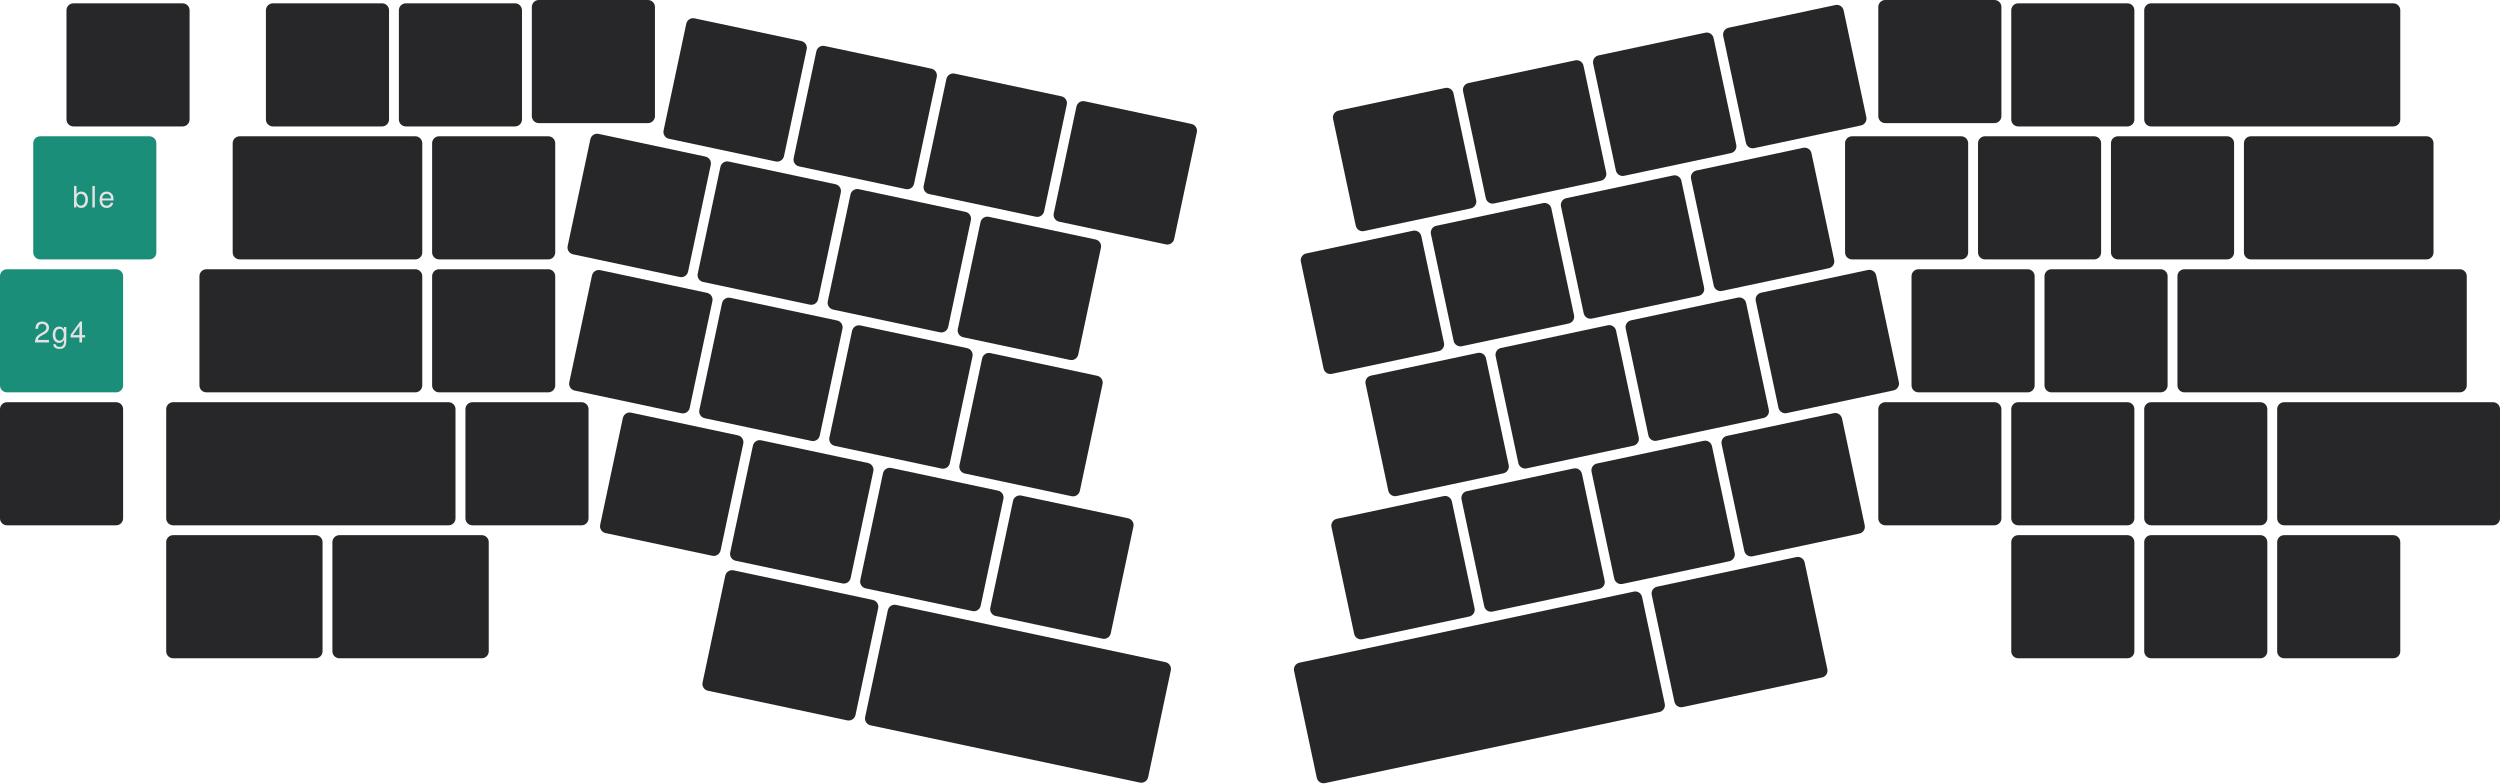
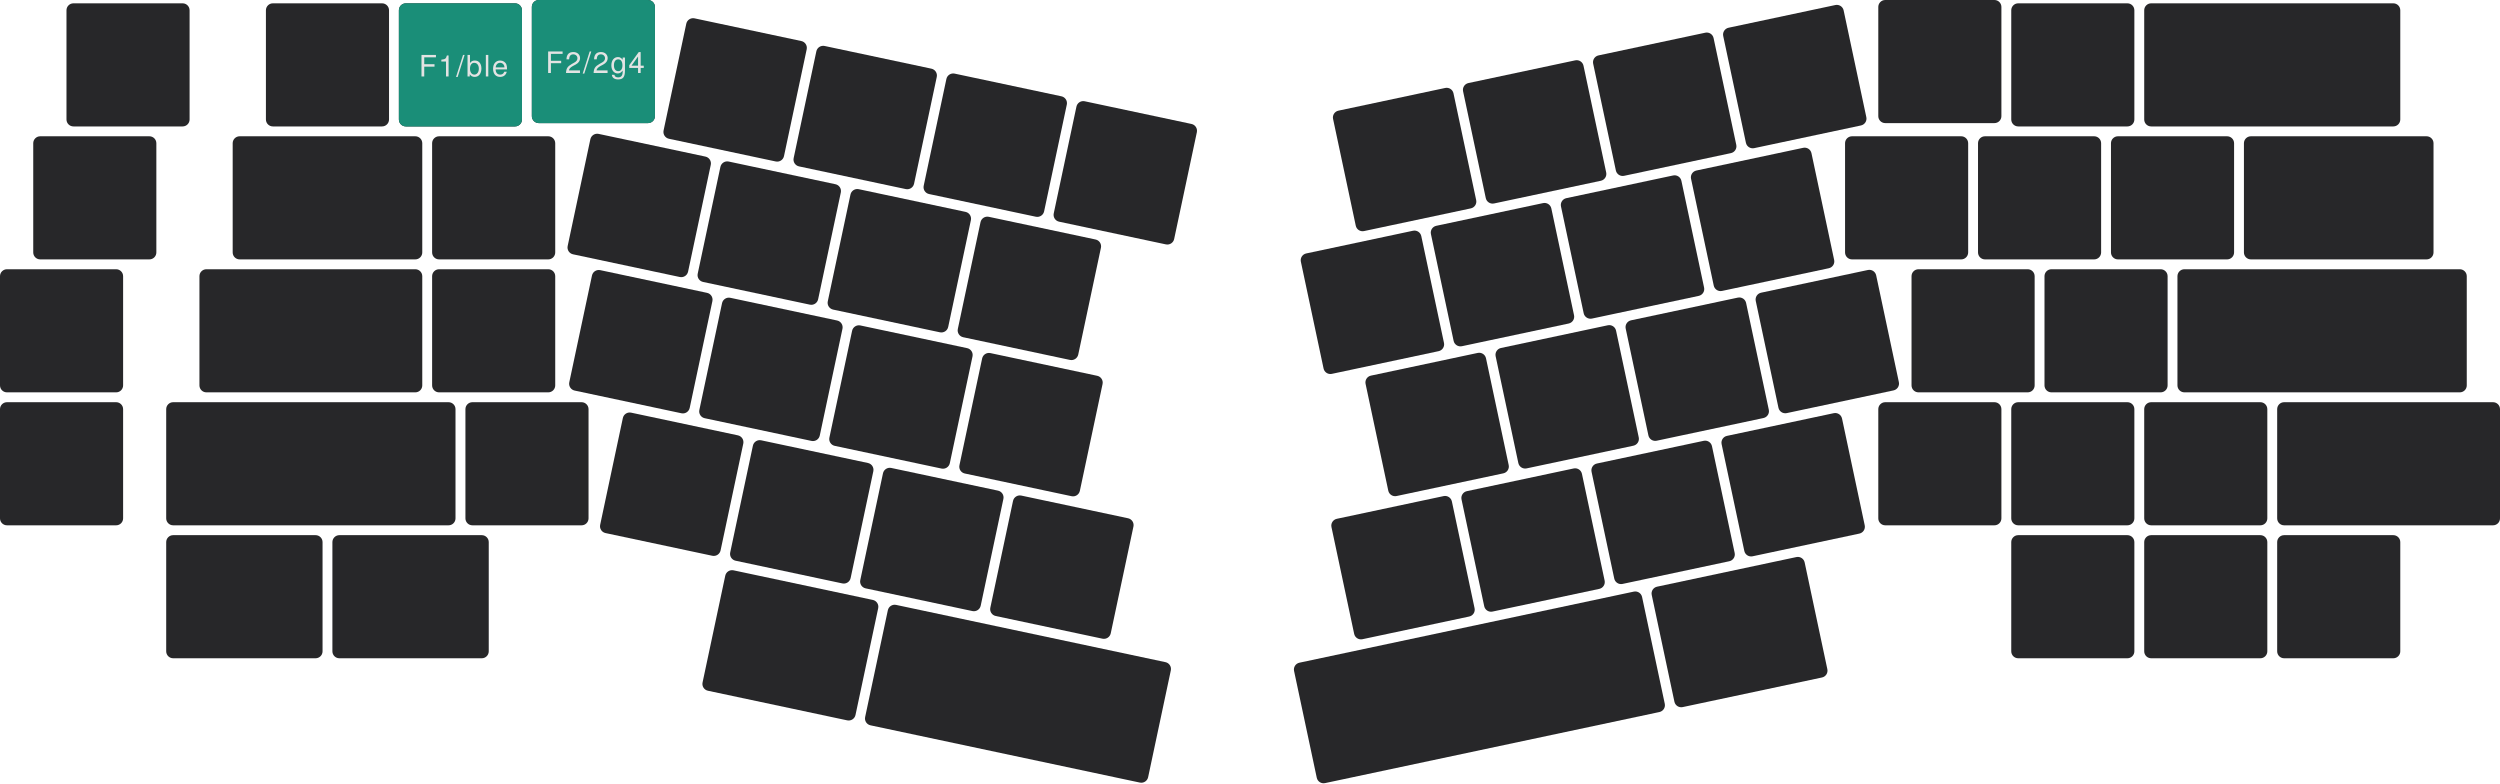
<svg xmlns="http://www.w3.org/2000/svg" id="_0" data-name="0" viewBox="0 0 1015.35 318.11">
-   <defs>
-     <style>
-       .cls-1 {
-         fill: #e3e3e3;
-         font-family: HelveticaNeue, 'Helvetica Neue';
-         font-size: 12px;
-         letter-spacing: .05em;
-       }
- 
-       .cls-2 {
-         fill: #272729;
-       }
- 
-       .cls-2, .cls-3 {
-         stroke-width: 0px;
-       }
- 
-       .cls-3 {
-         fill: #1a8e78;
-       }
-     </style>
-   </defs>
-   <rect class="cls-2" x="326.39" y="22.74" width="50" height="50" rx="2.83" ry="2.83" transform="translate(231.64 381.52) rotate(-78)" />
-   <rect class="cls-2" x="27" y="1.35" width="50" height="50" rx="2.83" ry="2.83" />
-   <rect class="cls-2" x="108" y="1.35" width="50" height="50" rx="2.83" ry="2.83" />
-   <rect class="cls-2" x="162" y="1.35" width="50" height="50" rx="2.83" ry="2.83" />
-   <rect class="cls-2" x="216" y="0" width="50" height="50" rx="2.83" ry="2.83" />
-   <rect class="cls-2" x="273.57" y="11.51" width="50" height="50" rx="2.83" ry="2.83" transform="translate(200.78 320.97) rotate(-78)" />
-   <rect class="cls-2" x="379.21" y="33.96" width="50" height="50" rx="2.83" ry="2.83" transform="translate(262.5 442.08) rotate(-78)" />
-   <rect class="cls-2" x="432.03" y="45.19" width="50" height="50" rx="2.83" ry="2.83" transform="translate(293.35 502.64) rotate(-78)" />
-   <rect class="cls-3" x="13.5" y="55.35" width="50" height="50" rx="2.83" ry="2.83" />
-   <rect class="cls-2" x="175.5" y="55.35" width="50" height="50" rx="2.83" ry="2.83" />
-   <rect class="cls-2" x="234.61" y="58.44" width="50" height="50" rx="2.83" ry="2.83" transform="translate(124.02 320.03) rotate(-78)" />
-   <rect class="cls-2" x="287.43" y="69.66" width="50" height="50" rx="2.83" ry="2.83" transform="translate(154.88 380.59) rotate(-78)" />
-   <rect class="cls-2" x="340.25" y="80.89" width="50" height="50" rx="2.83" ry="2.83" transform="translate(185.74 441.15) rotate(-78)" />
-   <rect class="cls-2" x="393.07" y="92.12" width="50" height="50" rx="2.83" ry="2.83" transform="translate(216.59 501.7) rotate(-78)" />
-   <rect class="cls-3" y="109.35" width="50" height="50" rx="2.83" ry="2.83" />
-   <rect class="cls-2" x="81" y="109.35" width="90.5" height="50" rx="2.83" ry="2.83" />
-   <rect class="cls-2" x="175.5" y="109.35" width="50" height="50" rx="2.83" ry="2.83" />
-   <rect class="cls-2" x="288.09" y="125.01" width="50" height="50" rx="2.83" ry="2.83" transform="translate(101.27 425.07) rotate(-78)" />
-   <rect class="cls-2" x="340.91" y="136.24" width="50" height="50" rx="2.83" ry="2.83" transform="translate(132.12 485.63) rotate(-78)" />
-   <rect class="cls-2" y="163.35" width="50" height="50" rx="2.83" ry="2.83" />
-   <rect class="cls-2" x="67.5" y="163.35" width="117.5" height="50" rx="2.83" ry="2.83" />
-   <rect class="cls-2" x="189.03" y="163.35" width="50" height="50" rx="2.83" ry="2.83" />
-   <rect class="cls-2" x="300.63" y="182.88" width="50" height="50" rx="2.83" ry="2.83" transform="translate(54.59 483.18) rotate(-78)" />
-   <rect class="cls-2" x="353.45" y="194.11" width="50" height="50" rx="2.83" ry="2.83" transform="translate(85.45 543.74) rotate(-78)" />
-   <rect class="cls-2" x="67.5" y="217.35" width="63.5" height="50" rx="2.83" ry="2.83" />
-   <rect class="cls-2" x="135" y="217.35" width="63.5" height="50" rx="2.83" ry="2.83" />
-   <rect class="cls-2" x="296.01" y="230.35" width="50" height="63.5" rx="2.83" ry="2.83" transform="translate(-2.11 521.6) rotate(-78)" />
-   <rect class="cls-2" x="598.28" y="28.57" width="50" height="50" rx="2.83" ry="2.83" transform="translate(2.48 130.76) rotate(-12)" />
-   <rect class="cls-2" x="651.11" y="17.34" width="50" height="50" rx="2.83" ry="2.83" transform="translate(5.97 141.5) rotate(-12)" />
-   <rect class="cls-2" x="703.93" y="6.11" width="50" height="50" rx="2.83" ry="2.83" transform="translate(9.46 152.23) rotate(-12)" />
-   <rect class="cls-2" x="762.85" width="50" height="50" rx="2.83" ry="2.83" />
-   <rect class="cls-2" x="816.85" y="1.35" width="50" height="50" rx="2.83" ry="2.83" />
-   <rect class="cls-2" x="870.85" y="1.35" width="104" height="50" rx="2.83" ry="2.83" />
-   <rect class="cls-2" x="911.35" y="55.35" width="77" height="50" rx="2.83" ry="2.83" />
-   <rect class="cls-2" x="803.35" y="55.35" width="50" height="50" rx="2.83" ry="2.83" />
-   <rect class="cls-2" x="749.35" y="55.35" width="50" height="50" rx="2.83" ry="2.83" />
-   <rect class="cls-2" x="532.4" y="97.78" width="50" height="50" rx="2.83" ry="2.83" transform="translate(-13.35 118.57) rotate(-12)" />
-   <rect class="cls-2" x="585.22" y="86.55" width="50" height="50" rx="2.83" ry="2.83" transform="translate(-9.86 129.31) rotate(-12)" />
-   <rect class="cls-2" x="638.04" y="75.32" width="50" height="50" rx="2.83" ry="2.83" transform="translate(-6.37 140.05) rotate(-12)" />
-   <rect class="cls-2" x="690.86" y="64.1" width="50" height="50" rx="2.83" ry="2.83" transform="translate(-2.88 150.78) rotate(-12)" />
-   <rect class="cls-2" x="558.68" y="147.4" width="50" height="50" rx="2.83" ry="2.83" transform="translate(-23.09 125.12) rotate(-12)" />
-   <rect class="cls-2" x="611.5" y="136.17" width="50" height="50" rx="2.83" ry="2.83" transform="translate(-19.6 135.86) rotate(-12)" />
-   <rect class="cls-2" x="664.32" y="124.94" width="50" height="50" rx="2.83" ry="2.83" transform="translate(-16.11 146.59) rotate(-12)" />
-   <rect class="cls-2" x="776.35" y="109.35" width="50" height="50" rx="2.83" ry="2.83" />
-   <rect class="cls-2" x="830.35" y="109.35" width="50" height="50" rx="2.83" ry="2.83" />
-   <rect class="cls-2" x="884.35" y="109.35" width="117.5" height="50" rx="2.83" ry="2.83" />
-   <rect class="cls-2" x="544.82" y="205.55" width="50" height="50" rx="2.83" ry="2.83" transform="translate(-35.48 123.51) rotate(-12)" />
-   <rect class="cls-2" x="597.64" y="194.32" width="50" height="50" rx="2.83" ry="2.83" transform="translate(-31.99 134.25) rotate(-12)" />
-   <rect class="cls-2" x="650.46" y="183.1" width="50" height="50" rx="2.83" ry="2.83" transform="translate(-28.51 144.98) rotate(-12)" />
-   <rect class="cls-2" x="703.28" y="171.87" width="50" height="50" rx="2.83" ry="2.83" transform="translate(-25.02 155.72) rotate(-12)" />
-   <rect class="cls-2" x="762.85" y="163.35" width="50" height="50" rx="2.83" ry="2.83" />
-   <rect class="cls-2" x="816.85" y="163.35" width="50" height="50" rx="2.83" ry="2.83" />
-   <rect class="cls-2" x="870.85" y="163.35" width="50" height="50" rx="2.83" ry="2.83" />
-   <rect class="cls-2" x="924.85" y="163.35" width="90.5" height="50" rx="2.83" ry="2.83" />
-   <rect class="cls-2" x="528.6" y="254.16" width="144.5" height="50" rx="2.83" ry="2.83" transform="translate(-44.91 131.03) rotate(-12)" />
-   <rect class="cls-2" x="674.74" y="231.71" width="63.5" height="50" rx="2.83" ry="2.83" transform="translate(-37.93 152.5) rotate(-12)" />
-   <rect class="cls-2" x="816.85" y="217.35" width="50" height="50" rx="2.83" ry="2.83" />
-   <rect class="cls-2" x="870.85" y="217.35" width="50" height="50" rx="2.83" ry="2.83" />
-   <rect class="cls-2" x="924.85" y="217.35" width="50" height="50" rx="2.83" ry="2.83" />
-   <rect class="cls-2" x="717.14" y="113.72" width="50" height="50" rx="2.83" ry="2.83" transform="translate(-12.62 157.33) rotate(-12)" />
-   <rect class="cls-2" x="545.47" y="39.79" width="50" height="50" rx="2.83" ry="2.83" transform="translate(-1 120.02) rotate(-12)" />
-   <rect class="cls-2" x="393.73" y="147.46" width="50" height="50" rx="2.83" ry="2.83" transform="translate(162.98 546.19) rotate(-78)" />
-   <rect class="cls-2" x="406.27" y="205.34" width="50" height="50" rx="2.83" ry="2.83" transform="translate(116.3 604.29) rotate(-78)" />
-   <rect class="cls-2" x="388.44" y="223" width="50" height="117.5" rx="2.83" ry="2.83" transform="translate(51.89 627.58) rotate(-78)" />
-   <rect class="cls-2" x="235.27" y="113.78" width="50" height="50" rx="2.83" ry="2.83" transform="translate(70.41 364.51) rotate(-78)" />
-   <rect class="cls-2" x="247.81" y="171.65" width="50" height="50" rx="2.83" ry="2.83" transform="translate(23.74 422.62) rotate(-78)" />
-   <rect class="cls-2" x="857.35" y="55.35" width="50" height="50" rx="2.83" ry="2.83" />
-   <rect class="cls-2" x="94.5" y="55.35" width="77" height="50" rx="2.83" ry="2.83" />
-   <text class="cls-1" transform="translate(29.43 84.27)">
-     <tspan x="0" y="0">ble</tspan>
+   <rect x="326.39" y="22.74" width="50" height="50" rx="2.83" ry="2.83" transform="translate(231.64 381.52) rotate(-78)" style="fill: #272729; stroke-width: 0px;" />
+   <rect x="27" y="1.35" width="50" height="50" rx="2.83" ry="2.83" style="fill: #272729; stroke-width: 0px;" />
+   <rect x="108" y="1.35" width="50" height="50" rx="2.83" ry="2.83" style="fill: #272729; stroke-width: 0px;" />
+   <rect x="162" y="1.35" width="50" height="50" rx="2.83" ry="2.83" style="fill: #272729; stroke-width: 0px;" />
+   <rect x="216" y="0" width="50" height="50" rx="2.83" ry="2.83" style="fill: #272729; stroke-width: 0px;" />
+   <rect x="273.57" y="11.51" width="50" height="50" rx="2.83" ry="2.83" transform="translate(200.78 320.97) rotate(-78)" style="fill: #272729; stroke-width: 0px;" />
+   <rect x="379.21" y="33.96" width="50" height="50" rx="2.83" ry="2.83" transform="translate(262.5 442.08) rotate(-78)" style="fill: #272729; stroke-width: 0px;" />
+   <rect x="432.03" y="45.19" width="50" height="50" rx="2.83" ry="2.83" transform="translate(293.35 502.64) rotate(-78)" style="fill: #272729; stroke-width: 0px;" />
+   <rect x="13.5" y="55.35" width="50" height="50" rx="2.83" ry="2.83" style="fill: #272729; stroke-width: 0px;" />
+   <rect x="175.5" y="55.35" width="50" height="50" rx="2.83" ry="2.83" style="fill: #272729; stroke-width: 0px;" />
+   <rect x="234.61" y="58.44" width="50" height="50" rx="2.83" ry="2.83" transform="translate(124.02 320.03) rotate(-78)" style="fill: #272729; stroke-width: 0px;" />
+   <rect x="287.43" y="69.66" width="50" height="50" rx="2.83" ry="2.83" transform="translate(154.88 380.59) rotate(-78)" style="fill: #272729; stroke-width: 0px;" />
+   <rect x="340.25" y="80.89" width="50" height="50" rx="2.83" ry="2.83" transform="translate(185.74 441.15) rotate(-78)" style="fill: #272729; stroke-width: 0px;" />
+   <rect x="393.07" y="92.12" width="50" height="50" rx="2.83" ry="2.83" transform="translate(216.59 501.7) rotate(-78)" style="fill: #272729; stroke-width: 0px;" />
+   <rect y="109.35" width="50" height="50" rx="2.83" ry="2.83" style="fill: #272729; stroke-width: 0px;" />
+   <rect x="81" y="109.35" width="90.5" height="50" rx="2.83" ry="2.83" style="fill: #272729; stroke-width: 0px;" />
+   <rect x="175.5" y="109.35" width="50" height="50" rx="2.83" ry="2.83" style="fill: #272729; stroke-width: 0px;" />
+   <rect x="288.09" y="125.01" width="50" height="50" rx="2.83" ry="2.83" transform="translate(101.27 425.07) rotate(-78)" style="fill: #272729; stroke-width: 0px;" />
+   <rect x="340.91" y="136.24" width="50" height="50" rx="2.83" ry="2.83" transform="translate(132.12 485.63) rotate(-78)" style="fill: #272729; stroke-width: 0px;" />
+   <rect y="163.35" width="50" height="50" rx="2.83" ry="2.83" style="fill: #272729; stroke-width: 0px;" />
+   <rect x="67.5" y="163.35" width="117.5" height="50" rx="2.83" ry="2.83" style="fill: #272729; stroke-width: 0px;" />
+   <rect x="189.03" y="163.35" width="50" height="50" rx="2.83" ry="2.83" style="fill: #272729; stroke-width: 0px;" />
+   <rect x="300.63" y="182.88" width="50" height="50" rx="2.83" ry="2.83" transform="translate(54.59 483.18) rotate(-78)" style="fill: #272729; stroke-width: 0px;" />
+   <rect x="353.45" y="194.11" width="50" height="50" rx="2.83" ry="2.83" transform="translate(85.45 543.74) rotate(-78)" style="fill: #272729; stroke-width: 0px;" />
+   <rect x="67.5" y="217.35" width="63.5" height="50" rx="2.83" ry="2.83" style="fill: #272729; stroke-width: 0px;" />
+   <rect x="135" y="217.35" width="63.5" height="50" rx="2.83" ry="2.83" style="fill: #272729; stroke-width: 0px;" />
+   <rect x="296.01" y="230.35" width="50" height="63.5" rx="2.83" ry="2.83" transform="translate(-2.11 521.6) rotate(-78)" style="fill: #272729; stroke-width: 0px;" />
+   <rect x="598.28" y="28.57" width="50" height="50" rx="2.83" ry="2.83" transform="translate(2.48 130.76) rotate(-12)" style="fill: #272729; stroke-width: 0px;" />
+   <rect x="651.11" y="17.34" width="50" height="50" rx="2.83" ry="2.83" transform="translate(5.97 141.5) rotate(-12)" style="fill: #272729; stroke-width: 0px;" />
+   <rect x="703.93" y="6.11" width="50" height="50" rx="2.83" ry="2.83" transform="translate(9.46 152.23) rotate(-12)" style="fill: #272729; stroke-width: 0px;" />
+   <rect x="762.85" width="50" height="50" rx="2.83" ry="2.83" style="fill: #272729; stroke-width: 0px;" />
+   <rect x="816.85" y="1.35" width="50" height="50" rx="2.83" ry="2.83" style="fill: #272729; stroke-width: 0px;" />
+   <rect x="870.85" y="1.35" width="104" height="50" rx="2.83" ry="2.83" style="fill: #272729; stroke-width: 0px;" />
+   <rect x="911.35" y="55.35" width="77" height="50" rx="2.83" ry="2.83" style="fill: #272729; stroke-width: 0px;" />
+   <rect x="803.35" y="55.35" width="50" height="50" rx="2.83" ry="2.83" style="fill: #272729; stroke-width: 0px;" />
+   <rect x="749.35" y="55.35" width="50" height="50" rx="2.83" ry="2.83" style="fill: #272729; stroke-width: 0px;" />
+   <rect x="532.4" y="97.78" width="50" height="50" rx="2.83" ry="2.83" transform="translate(-13.35 118.57) rotate(-12)" style="fill: #272729; stroke-width: 0px;" />
+   <rect x="585.22" y="86.55" width="50" height="50" rx="2.83" ry="2.83" transform="translate(-9.86 129.31) rotate(-12)" style="fill: #272729; stroke-width: 0px;" />
+   <rect x="638.04" y="75.32" width="50" height="50" rx="2.83" ry="2.83" transform="translate(-6.37 140.05) rotate(-12)" style="fill: #272729; stroke-width: 0px;" />
+   <rect x="690.86" y="64.1" width="50" height="50" rx="2.83" ry="2.83" transform="translate(-2.88 150.78) rotate(-12)" style="fill: #272729; stroke-width: 0px;" />
+   <rect x="558.68" y="147.4" width="50" height="50" rx="2.83" ry="2.83" transform="translate(-23.09 125.12) rotate(-12)" style="fill: #272729; stroke-width: 0px;" />
+   <rect x="611.5" y="136.17" width="50" height="50" rx="2.83" ry="2.83" transform="translate(-19.6 135.86) rotate(-12)" style="fill: #272729; stroke-width: 0px;" />
+   <rect x="664.32" y="124.94" width="50" height="50" rx="2.83" ry="2.83" transform="translate(-16.11 146.59) rotate(-12)" style="fill: #272729; stroke-width: 0px;" />
+   <rect x="776.35" y="109.35" width="50" height="50" rx="2.83" ry="2.83" style="fill: #272729; stroke-width: 0px;" />
+   <rect x="830.35" y="109.35" width="50" height="50" rx="2.83" ry="2.83" style="fill: #272729; stroke-width: 0px;" />
+   <rect x="884.35" y="109.35" width="117.5" height="50" rx="2.83" ry="2.83" style="fill: #272729; stroke-width: 0px;" />
+   <rect x="544.82" y="205.55" width="50" height="50" rx="2.83" ry="2.83" transform="translate(-35.48 123.51) rotate(-12)" style="fill: #272729; stroke-width: 0px;" />
+   <rect x="597.64" y="194.32" width="50" height="50" rx="2.83" ry="2.83" transform="translate(-31.99 134.25) rotate(-12)" style="fill: #272729; stroke-width: 0px;" />
+   <rect x="650.46" y="183.1" width="50" height="50" rx="2.83" ry="2.83" transform="translate(-28.51 144.98) rotate(-12)" style="fill: #272729; stroke-width: 0px;" />
+   <rect x="703.28" y="171.87" width="50" height="50" rx="2.83" ry="2.83" transform="translate(-25.02 155.72) rotate(-12)" style="fill: #272729; stroke-width: 0px;" />
+   <rect x="762.85" y="163.35" width="50" height="50" rx="2.83" ry="2.83" style="fill: #272729; stroke-width: 0px;" />
+   <rect x="816.85" y="163.35" width="50" height="50" rx="2.83" ry="2.83" style="fill: #272729; stroke-width: 0px;" />
+   <rect x="870.85" y="163.35" width="50" height="50" rx="2.83" ry="2.83" style="fill: #272729; stroke-width: 0px;" />
+   <rect x="924.85" y="163.35" width="90.5" height="50" rx="2.83" ry="2.83" style="fill: #272729; stroke-width: 0px;" />
+   <rect x="528.6" y="254.16" width="144.5" height="50" rx="2.83" ry="2.83" transform="translate(-44.91 131.03) rotate(-12)" style="fill: #272729; stroke-width: 0px;" />
+   <rect x="674.74" y="231.71" width="63.5" height="50" rx="2.83" ry="2.83" transform="translate(-37.93 152.5) rotate(-12)" style="fill: #272729; stroke-width: 0px;" />
+   <rect x="816.85" y="217.35" width="50" height="50" rx="2.83" ry="2.83" style="fill: #272729; stroke-width: 0px;" />
+   <rect x="870.85" y="217.35" width="50" height="50" rx="2.83" ry="2.83" style="fill: #272729; stroke-width: 0px;" />
+   <rect x="924.85" y="217.35" width="50" height="50" rx="2.83" ry="2.83" style="fill: #272729; stroke-width: 0px;" />
+   <rect x="717.14" y="113.72" width="50" height="50" rx="2.83" ry="2.83" transform="translate(-12.62 157.33) rotate(-12)" style="fill: #272729; stroke-width: 0px;" />
+   <rect x="545.47" y="39.79" width="50" height="50" rx="2.83" ry="2.83" transform="translate(-1 120.02) rotate(-12)" style="fill: #272729; stroke-width: 0px;" />
+   <rect x="393.73" y="147.46" width="50" height="50" rx="2.83" ry="2.83" transform="translate(162.98 546.19) rotate(-78)" style="fill: #272729; stroke-width: 0px;" />
+   <rect x="406.27" y="205.34" width="50" height="50" rx="2.83" ry="2.83" transform="translate(116.3 604.29) rotate(-78)" style="fill: #272729; stroke-width: 0px;" />
+   <rect x="388.44" y="223" width="50" height="117.5" rx="2.83" ry="2.83" transform="translate(51.89 627.58) rotate(-78)" style="fill: #272729; stroke-width: 0px;" />
+   <rect x="235.27" y="113.78" width="50" height="50" rx="2.83" ry="2.83" transform="translate(70.41 364.51) rotate(-78)" style="fill: #272729; stroke-width: 0px;" />
+   <rect x="247.81" y="171.65" width="50" height="50" rx="2.83" ry="2.83" transform="translate(23.74 422.62) rotate(-78)" style="fill: #272729; stroke-width: 0px;" />
+   <rect x="857.35" y="55.35" width="50" height="50" rx="2.83" ry="2.83" style="fill: #272729; stroke-width: 0px;" />
+   <rect x="94.5" y="55.35" width="77" height="50" rx="2.83" ry="2.83" style="fill: #272729; stroke-width: 0px;" />
+   <rect x="162" y="1.35" width="50" height="50" rx="2.83" ry="2.83" style="fill: #1a8e78; stroke-width: 0px;" />
+   <rect x="216" y="0" width="50" height="50" rx="2.83" ry="2.83" style="fill: #1a8e78; stroke-width: 0px;" />
+   <text transform="translate(170.1 31.05)" style="fill: #e3e3e3; font-family: HelveticaNeue, 'Helvetica Neue'; font-size: 12px; letter-spacing: .05em;">
+     <tspan x="0" y="0">F1/ble</tspan>
  </text>
-   <text class="cls-1" transform="translate(13.79 139.1)">
-     <tspan x="0" y="0">2g4</tspan>
+   <text transform="translate(221.54 29.65)" style="fill: #e3e3e3; font-family: HelveticaNeue, 'Helvetica Neue'; font-size: 12px; letter-spacing: .05em;">
+     <tspan x="0" y="0">F2/2g4</tspan>
  </text>
</svg>
